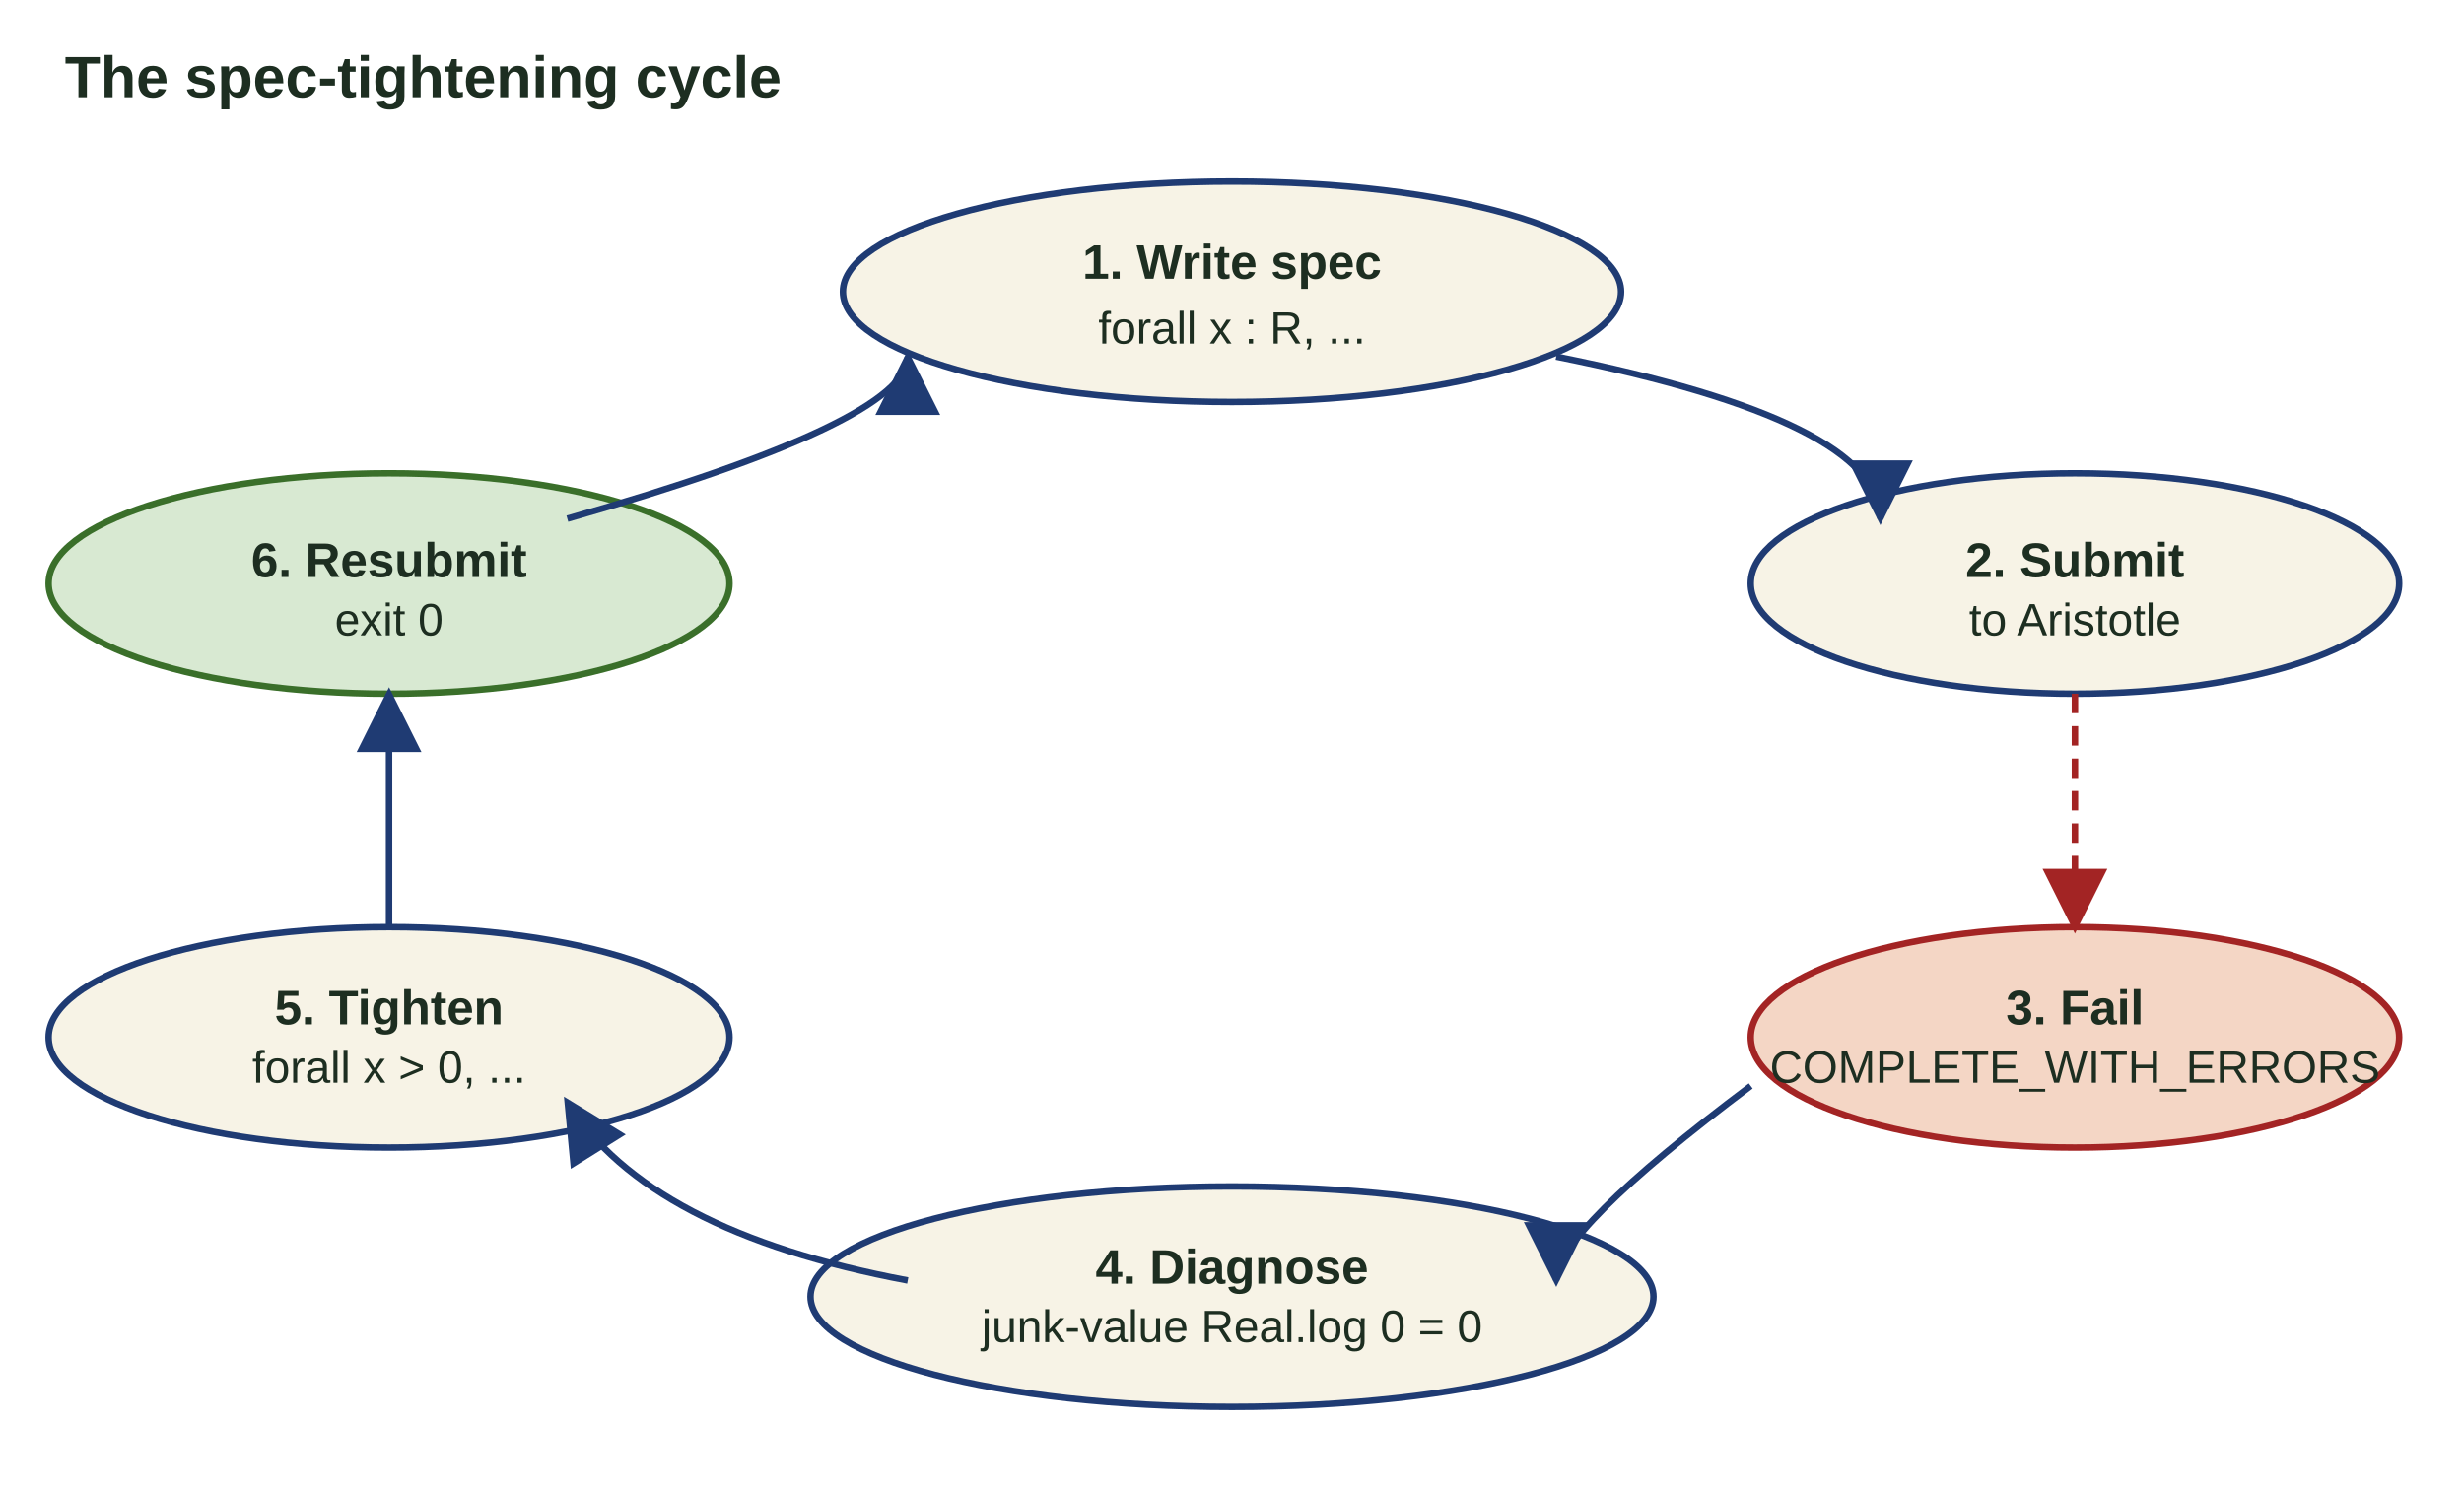
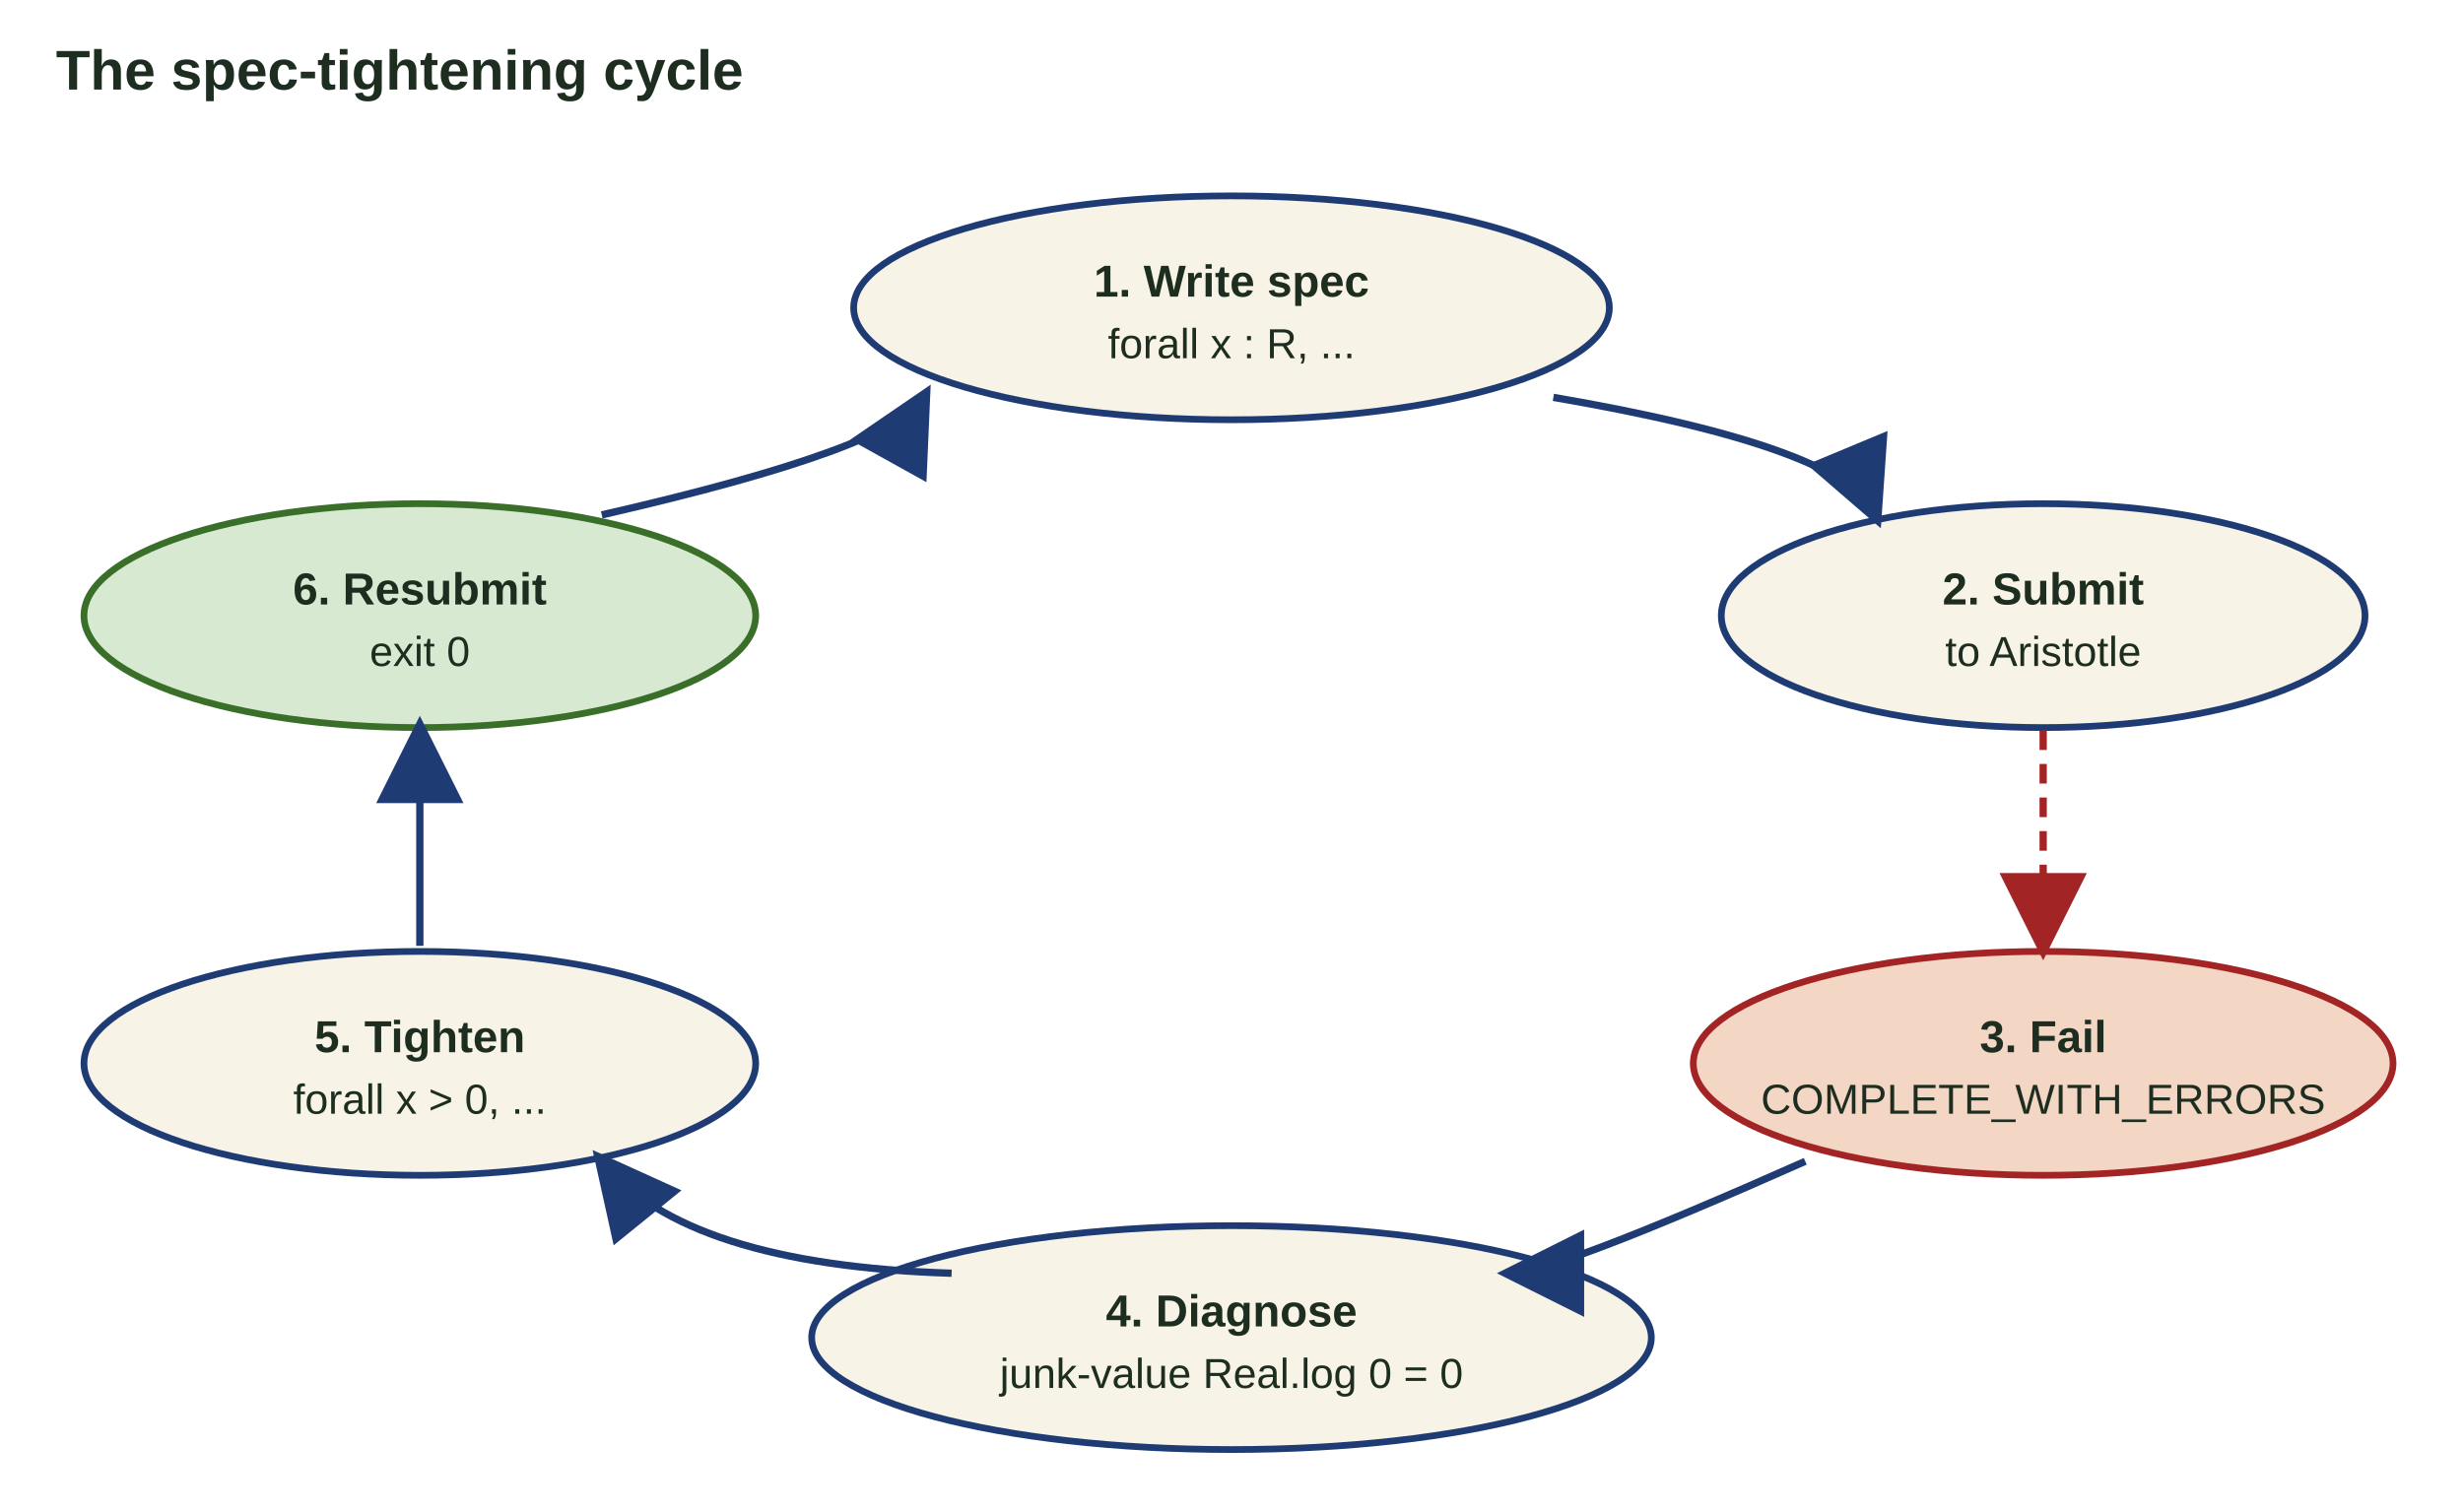
- <svg xmlns="http://www.w3.org/2000/svg" viewBox="0 0 760 460" font-family="'Helvetica Neue', Arial, sans-serif">
+ <svg xmlns="http://www.w3.org/2000/svg" viewBox="0 0 880 540" font-family="'Helvetica Neue', Arial, sans-serif">
  <style>
-     .node    { fill:#f7f3e6; stroke:#1f3b73; stroke-width:2; }
-     .nodeOk  { fill:#d8e9d2; stroke:#3a6f2a; stroke-width:2; }
-     .nodeBad { fill:#f4d6c5; stroke:#a32424; stroke-width:2; }
-     .lbl     { font-size:14px; fill:#1d2e21; }
-     .lblb    { font-size:15px; fill:#1d2e21; font-weight:700; }
-     .arrow   { stroke:#1f3b73; stroke-width:2; fill:none; marker-end:url(#h); }
-     .arrowB  { stroke:#a32424; stroke-width:2; fill:none; marker-end:url(#h2); stroke-dasharray:6 4; }
-     .title   { font-size:18px; font-weight:700; fill:#1d2e21; }
+     .node    { fill:#f7f3e6; stroke:#1f3b73; stroke-width:2.4; }
+     .nodeOk  { fill:#d8e9d2; stroke:#3a6f2a; stroke-width:2.4; }
+     .nodeBad { fill:#f4d6c5; stroke:#a32424; stroke-width:2.4; }
+     .lbl     { font-size:15px; fill:#1d2e21; }
+     .lblb    { font-size:16px; fill:#1d2e21; font-weight:700; }
+     .arrow   { stroke:#1f3b73; stroke-width:2.6; fill:none; marker-end:url(#h); }
+     .arrowB  { stroke:#a32424; stroke-width:2.6; fill:none; marker-end:url(#h2); stroke-dasharray:7 5; }
+     .title   { font-size:20px; font-weight:700; fill:#1d2e21; }
  </style>
  <defs>
-     <marker id="h" markerWidth="10" markerHeight="10" refX="9" refY="5" orient="auto">
-       <path d="M 0,0 L 10,5 L 0,10 z" fill="#1f3b73" />
+     <marker id="h" markerWidth="12" markerHeight="12" refX="10" refY="6" orient="auto">
+       <path d="M 0,0 L 12,6 L 0,12 z" fill="#1f3b73" />
    </marker>
-     <marker id="h2" markerWidth="10" markerHeight="10" refX="9" refY="5" orient="auto">
-       <path d="M 0,0 L 10,5 L 0,10 z" fill="#a32424" />
+     <marker id="h2" markerWidth="12" markerHeight="12" refX="10" refY="6" orient="auto">
+       <path d="M 0,0 L 12,6 L 0,12 z" fill="#a32424" />
    </marker>
  </defs>
-   <text x="20" y="30" class="title">The spec-tightening cycle</text>
+   <text x="20" y="32" class="title">The spec-tightening cycle</text>
  <g>
-     <ellipse class="node" cx="380" cy="90" rx="120" ry="34" />
-     <text x="380" y="86" text-anchor="middle" class="lblb">1. Write spec</text>
-     <text x="380" y="106" text-anchor="middle" class="lbl">forall x : R, ...</text>
-     <ellipse class="node" cx="640" cy="180" rx="100" ry="34" />
-     <text x="640" y="178" text-anchor="middle" class="lblb">2. Submit</text>
-     <text x="640" y="196" text-anchor="middle" class="lbl">to Aristotle</text>
-     <ellipse class="nodeBad" cx="640" cy="320" rx="100" ry="34" />
-     <text x="640" y="316" text-anchor="middle" class="lblb">3. Fail</text>
-     <text x="640" y="334" text-anchor="middle" class="lbl">COMPLETE_WITH_ERRORS</text>
-     <ellipse class="node" cx="380" cy="400" rx="130" ry="34" />
-     <text x="380" y="396" text-anchor="middle" class="lblb">4. Diagnose</text>
-     <text x="380" y="414" text-anchor="middle" class="lbl">junk-value Real.log 0 = 0</text>
-     <ellipse class="node" cx="120" cy="320" rx="105" ry="34" />
-     <text x="120" y="316" text-anchor="middle" class="lblb">5. Tighten</text>
-     <text x="120" y="334" text-anchor="middle" class="lbl">forall x &gt; 0, ...</text>
-     <ellipse class="nodeOk" cx="120" cy="180" rx="105" ry="34" />
-     <text x="120" y="178" text-anchor="middle" class="lblb">6. Resubmit</text>
-     <text x="120" y="196" text-anchor="middle" class="lbl">exit 0</text>
+     <ellipse class="node" cx="440" cy="110" rx="135" ry="40" />
+     <text x="440" y="106" text-anchor="middle" class="lblb">1. Write spec</text>
+     <text x="440" y="128" text-anchor="middle" class="lbl">forall x : R, ...</text>
+     <ellipse class="node" cx="730" cy="220" rx="115" ry="40" />
+     <text x="730" y="216" text-anchor="middle" class="lblb">2. Submit</text>
+     <text x="730" y="238" text-anchor="middle" class="lbl">to Aristotle</text>
+     <ellipse class="nodeBad" cx="730" cy="380" rx="125" ry="40" />
+     <text x="730" y="376" text-anchor="middle" class="lblb">3. Fail</text>
+     <text x="730" y="398" text-anchor="middle" class="lbl">COMPLETE_WITH_ERRORS</text>
+     <ellipse class="node" cx="440" cy="478" rx="150" ry="40" />
+     <text x="440" y="474" text-anchor="middle" class="lblb">4. Diagnose</text>
+     <text x="440" y="496" text-anchor="middle" class="lbl">junk-value Real.log 0 = 0</text>
+     <ellipse class="node" cx="150" cy="380" rx="120" ry="40" />
+     <text x="150" y="376" text-anchor="middle" class="lblb">5. Tighten</text>
+     <text x="150" y="398" text-anchor="middle" class="lbl">forall x &gt; 0, ...</text>
+     <ellipse class="nodeOk" cx="150" cy="220" rx="120" ry="40" />
+     <text x="150" y="216" text-anchor="middle" class="lblb">6. Resubmit</text>
+     <text x="150" y="238" text-anchor="middle" class="lbl">exit 0</text>
  </g>
-   <path class="arrow" d="M 480,110 Q 580,130 580,160" />
-   <path class="arrowB" d="M 640,214 L 640,286" />
-   <path class="arrow" d="M 540,335 Q 480,380 480,395" />
-   <path class="arrow" d="M 280,395 Q 200,380 175,340" />
-   <path class="arrow" d="M 120,286 L 120,214" />
-   <path class="arrow" d="M 175,160 Q 280,130 280,110" />
+   <path class="arrow" d="M 555,142 Q 660,160 670,184" />
+   <path class="arrowB" d="M 730,261 L 730,338" />
+   <path class="arrow" d="M 645,415 Q 555,455 540,455" />
+   <path class="arrow" d="M 340,455 Q 245,452 215,415" />
+   <path class="arrow" d="M 150,338 L 150,261" />
+   <path class="arrow" d="M 215,184 Q 320,160 330,142" />
</svg>
